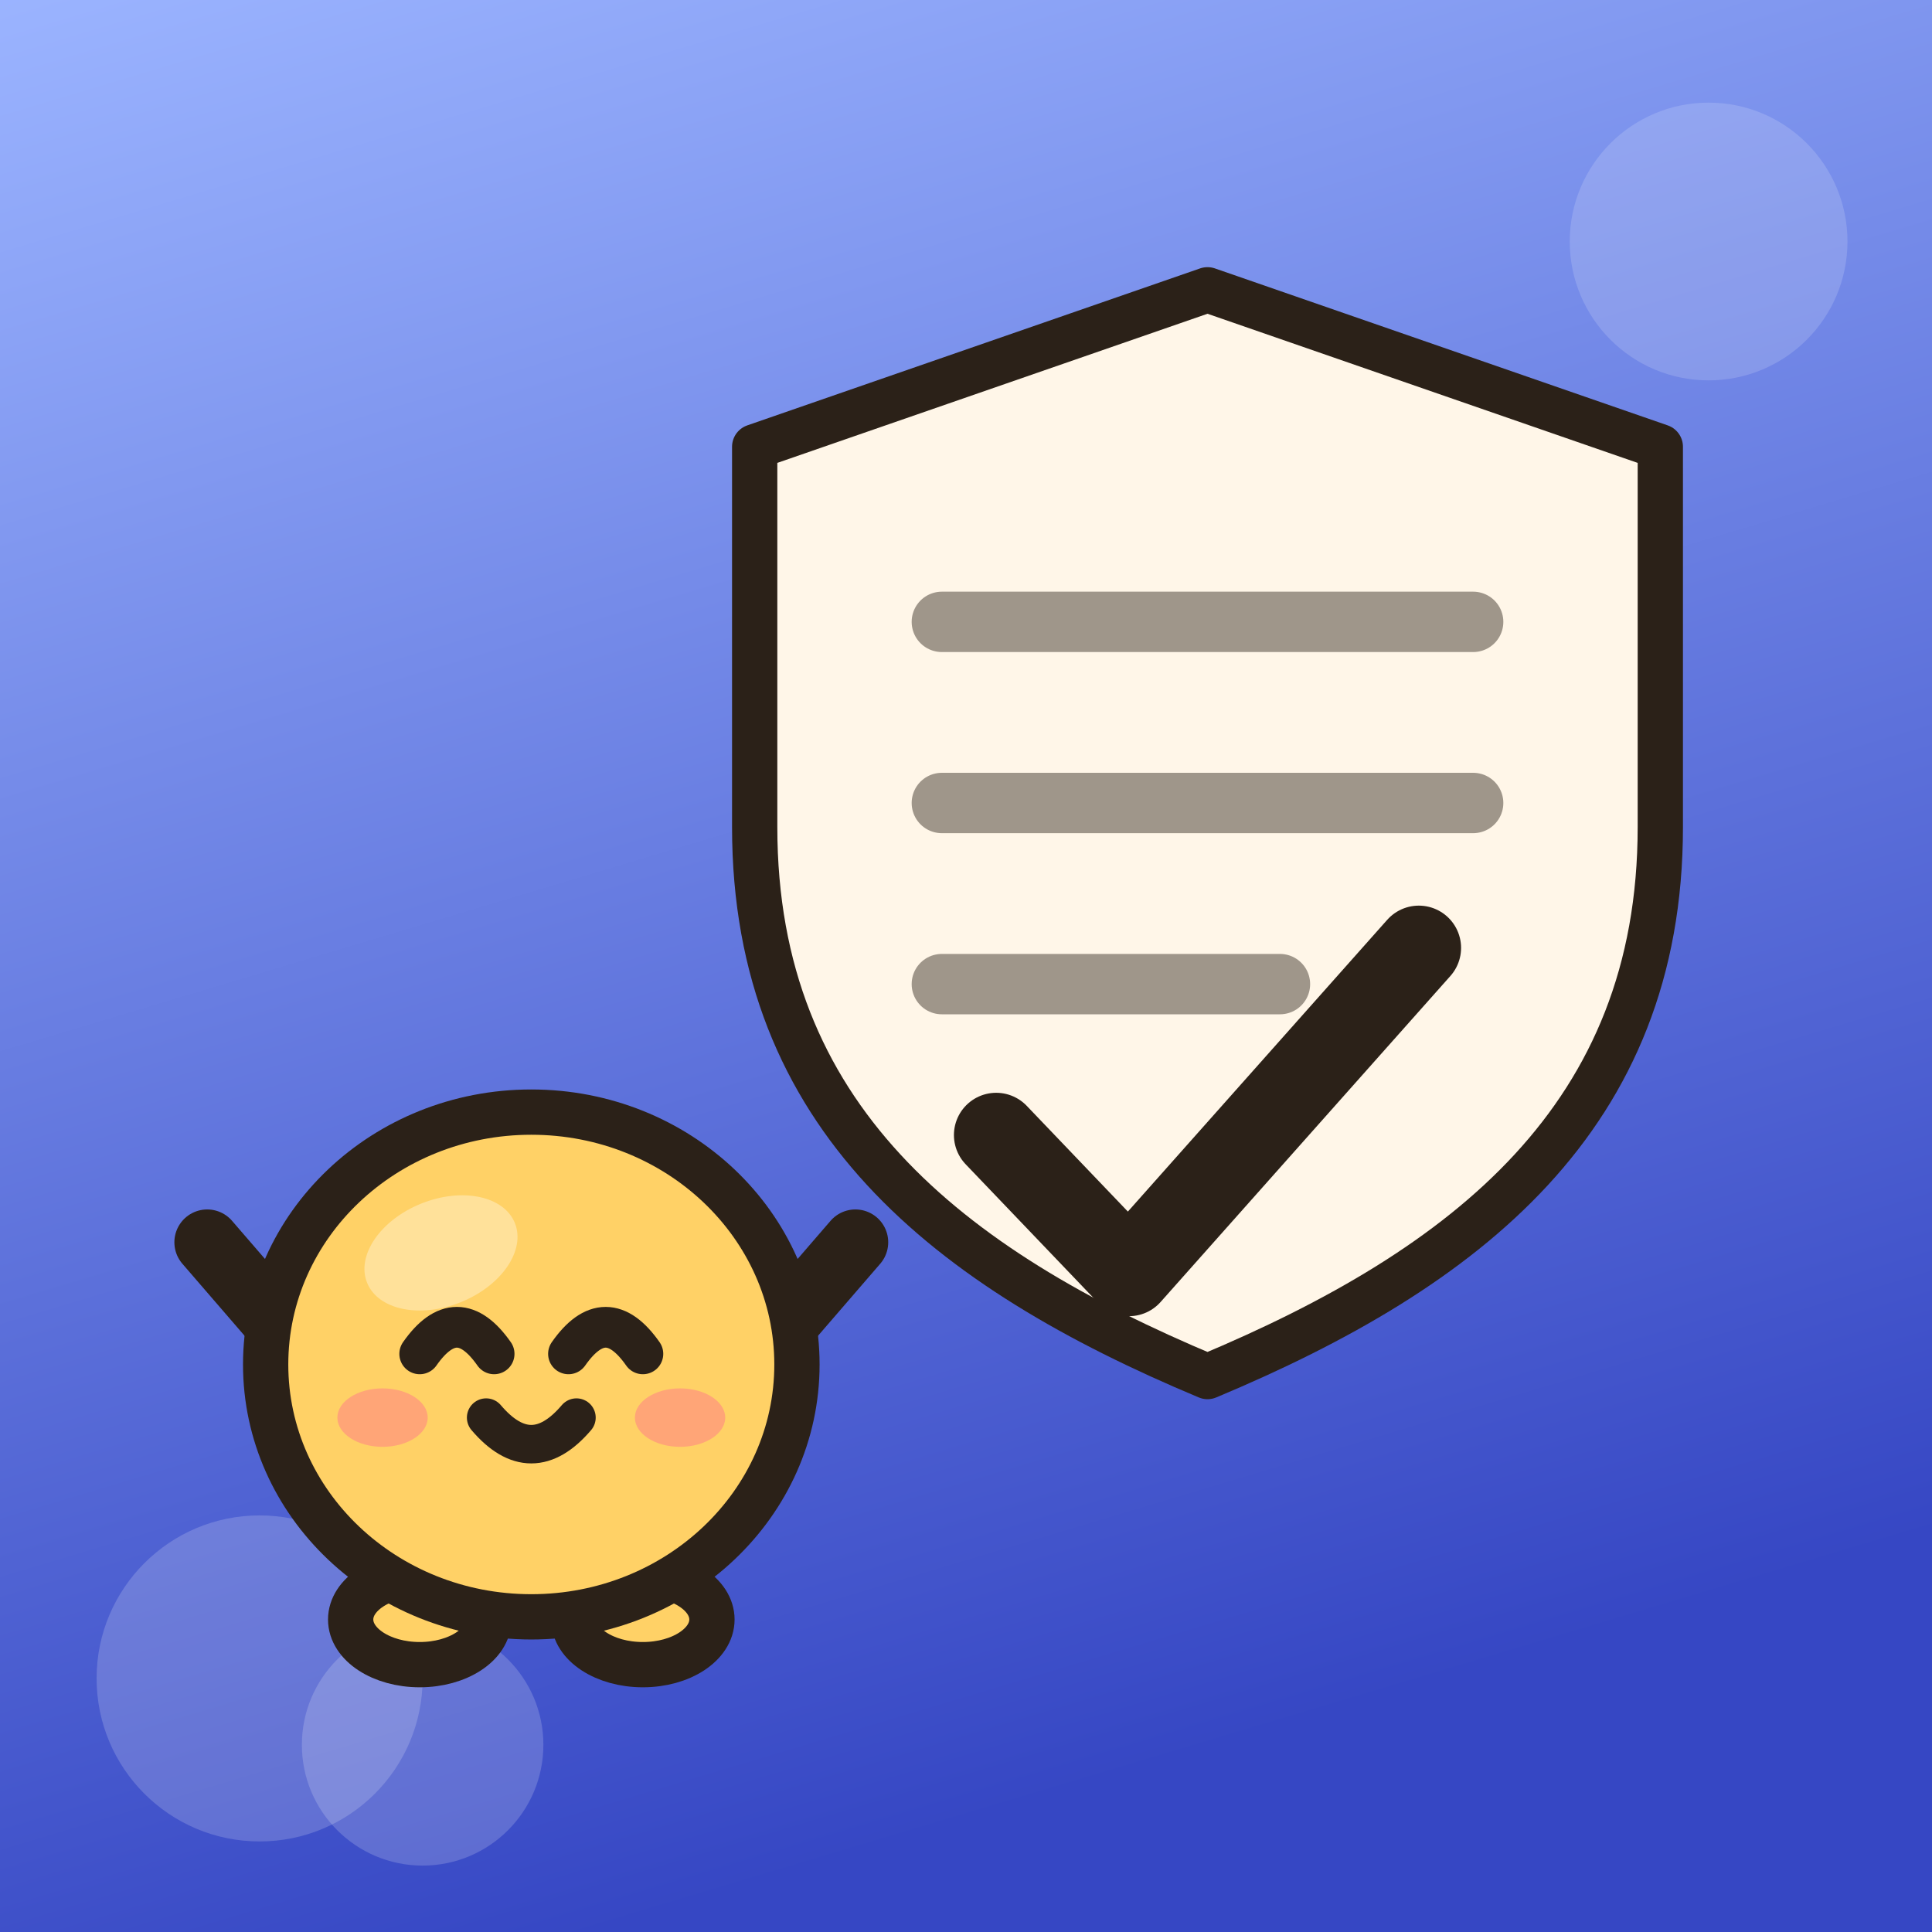
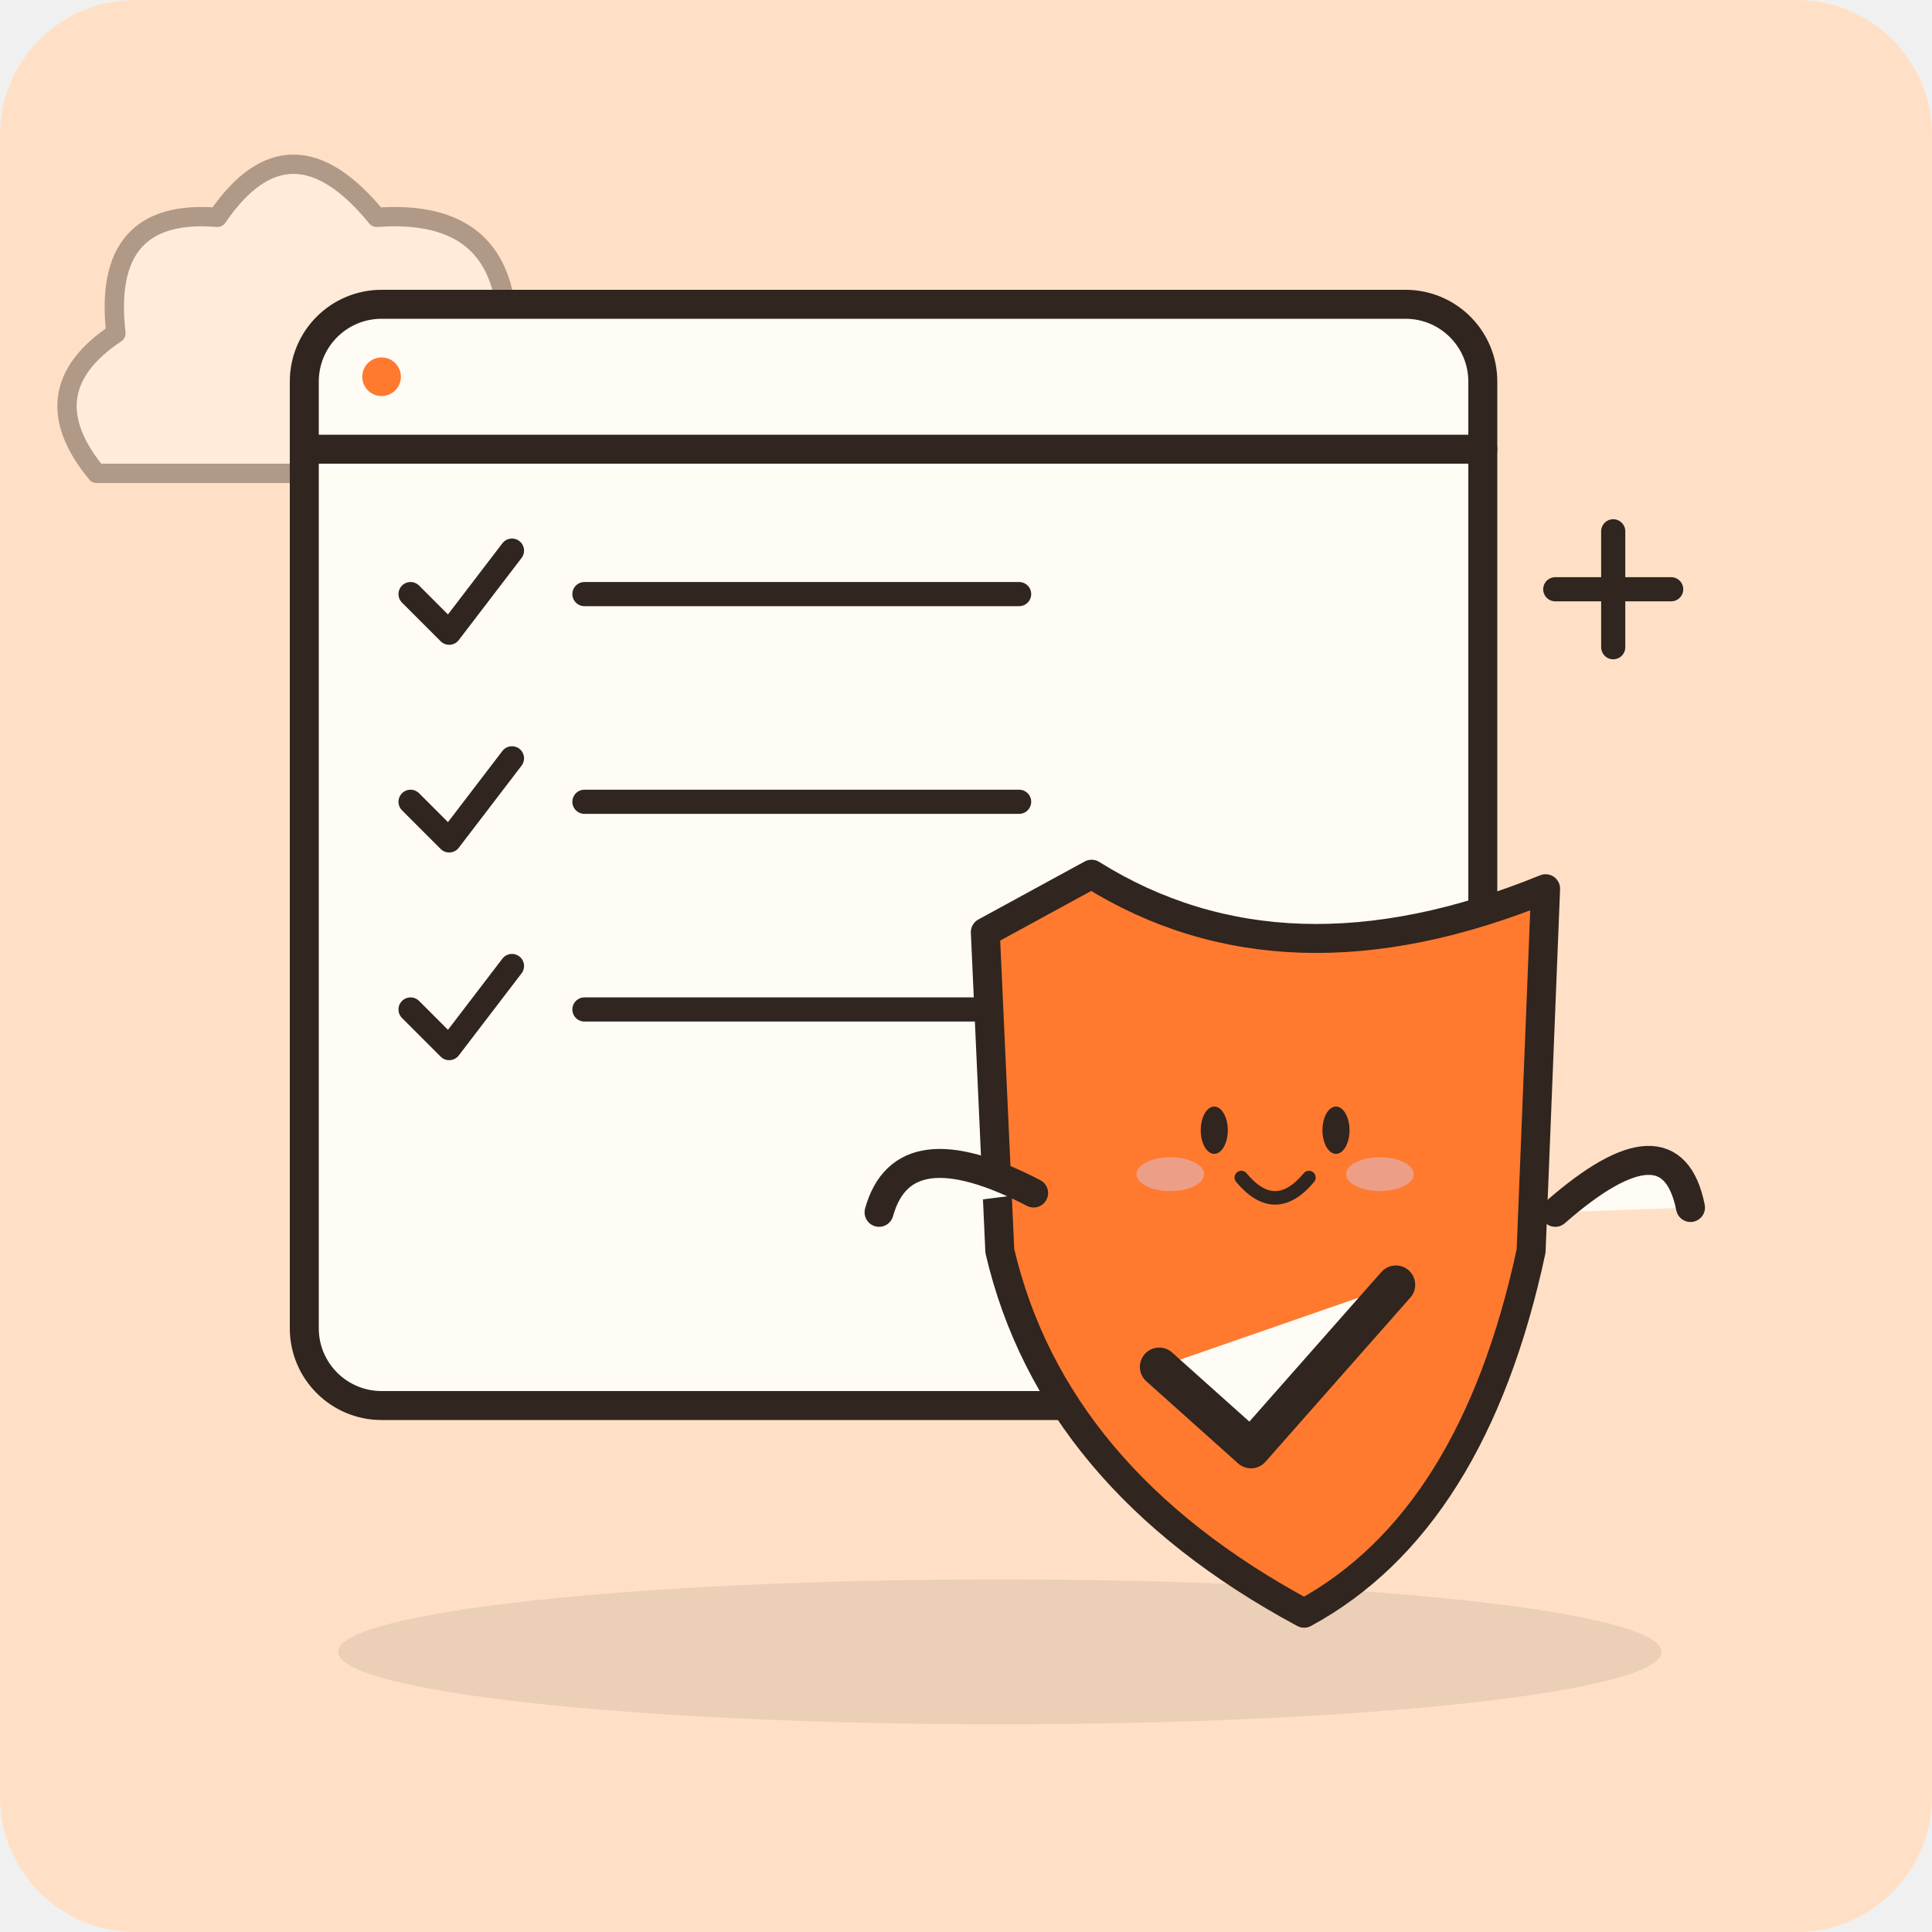
- <svg xmlns="http://www.w3.org/2000/svg" viewBox="0 0 640 640" width="640" height="640" role="img">
-   <defs>
-     <linearGradient id="bg" x1="0" y1="0" x2=".3" y2="1">
-       <stop offset="0" stop-color="#9bb4ff" />
-       <stop offset="1" stop-color="#3647c4" />
-     </linearGradient>
-   </defs>
-   <rect width="640" height="640" fill="url(#bg)" />
-   <circle cx="86" cy="556" r="54" fill="#fff" opacity=".18" />
-   <circle cx="140" cy="578" r="40" fill="#fff" opacity=".18" />
-   <circle cx="566" cy="80" r="46" fill="#fff" opacity=".16" />
-   <g fill="none" stroke="#2b2118" stroke-width="15" stroke-linecap="round" stroke-linejoin="round">
-     <path d="M400 96l150 52v126c0 96-64 146-150 182-86-36-150-86-150-182V148z" fill="#fff6e8" />
-     <path d="M312 206h176M312 266h176M312 326h112" stroke-width="20" opacity=".45" />
-     <path d="M330 376l44 46 96-108" stroke-width="28" />
-     <ellipse cx="139.04" cy="536.48" rx="22.88" ry="14.96" fill="#ffd166" />
-     <ellipse cx="212.96" cy="536.48" rx="22.88" ry="14.96" fill="#ffd166" />
-     <path d="M102.08 450.24L68.64 411.52" fill="none" stroke-linecap="round" stroke-width="21.75" stroke="#2b2118" />
-     <path d="M249.92 450.24L283.36 411.52" fill="none" stroke-linecap="round" stroke-width="21.75" stroke="#2b2118" />
-     <ellipse cx="176" cy="452" rx="88" ry="83.6" fill="#ffd166" />
-     <ellipse cx="146.08" cy="415.04" rx="26.4" ry="17.6" fill="#fff" opacity=".34" stroke="none" transform="rotate(-22 146.08 415.04)" />
-     <ellipse cx="126.72" cy="469.6" rx="14.96" ry="9.68" fill="#ff9d7a" opacity=".85" stroke="none" />
-     <ellipse cx="225.28" cy="469.6" rx="14.96" ry="9.68" fill="#ff9d7a" opacity=".85" stroke="none" />
-     <path d="M139.04 448.48q12.32 -17.6 24.64 0" fill="none" stroke="#2b2118" stroke-width="13.5" stroke-linecap="round" />
-     <path d="M188.32 448.48q12.32 -17.6 24.64 0" fill="none" stroke="#2b2118" stroke-width="13.5" stroke-linecap="round" />
-     <path d="M161.04 469.6q14.96 17.6 29.92 0" fill="none" stroke="#2b2118" stroke-width="12.75" stroke-linecap="round" />
+ <svg xmlns="http://www.w3.org/2000/svg" viewBox="0 0 400 400" role="img" aria-labelledby="title">
+   <g stroke-linejoin="round" stroke-linecap="round">
+     <rect width="400" height="400" rx="28" fill="#FFE0C6" />
+     <ellipse cx="207" cy="342" rx="137" ry="15" fill="#30251F" opacity=".09" />
+     <g opacity=".38">
+       <path d="M20 98 Q6 81 24 69 Q21 43 45 45 Q60 23 78 45 Q105 43 105 69 Q128 82 110 98Z" fill="#FFFCF5" stroke="#30251F" stroke-width="4" stroke-linecap="round" stroke-linejoin="round" />
+     </g>
+     <rect x="63" y="63" width="244" height="228" rx="16" fill="#FFFCF5" stroke="#30251F" stroke-width="6" />
+     <path d="M63 93H307" fill="none" stroke="#30251F" stroke-width="6" stroke-linecap="round" stroke-linejoin="round" />
+     <circle cx="79" cy="78" r="4" fill="#FF7A2F" />
+     <path d="M85 123L93 131L106 114" fill="none" stroke="#30251F" stroke-width="5" stroke-linecap="round" stroke-linejoin="round" />
+     <path d="M121 123H211" fill="none" stroke="#30251F" stroke-width="5" stroke-linecap="round" stroke-linejoin="round" />
+     <path d="M85 166L93 174L106 157" fill="none" stroke="#30251F" stroke-width="5" stroke-linecap="round" stroke-linejoin="round" />
+     <path d="M121 166H211" fill="none" stroke="#30251F" stroke-width="5" stroke-linecap="round" stroke-linejoin="round" />
+     <path d="M85 209L93 217L106 200" fill="none" stroke="#30251F" stroke-width="5" stroke-linecap="round" stroke-linejoin="round" />
+     <path d="M121 209H211" fill="none" stroke="#30251F" stroke-width="5" stroke-linecap="round" stroke-linejoin="round" />
+     <path d="M226 181Q266 206 320 184L317 259Q305 315 270 334Q218 306 207 259L204 193Z" fill="#FF7A2F" stroke="#30251F" stroke-width="6" stroke-linecap="round" stroke-linejoin="round" />
+     <g transform="translate(264 234) scale(0.7)">
+       <ellipse cx="-18" cy="0" rx="4" ry="7" fill="#30251F" />
+       <ellipse cx="18" cy="0" rx="4" ry="7" fill="#30251F" />
+       <ellipse cx="-31" cy="13" rx="10" ry="5" fill="#ED9E87" />
+       <ellipse cx="31" cy="13" rx="10" ry="5" fill="#ED9E87" />
+       <path d="M-10 14 Q0 26 10 14" fill="none" stroke="#30251F" stroke-width="4" stroke-linecap="round" stroke-linejoin="round" />
+     </g>
+     <path d="M240 283L259 300L289 266" fill="#FFFCF5" stroke="#30251F" stroke-width="8" stroke-linecap="round" stroke-linejoin="round" />
+     <path d="M214 247Q187 233 182 251 M322 251Q346 230 350 250" fill="#FFFCF5" stroke="#30251F" stroke-width="6" stroke-linecap="round" stroke-linejoin="round" />
+     <path d="M334 110V134 M322 122H346" fill="none" stroke="#30251F" stroke-width="5" stroke-linecap="round" stroke-linejoin="round" />
  </g>
</svg>
